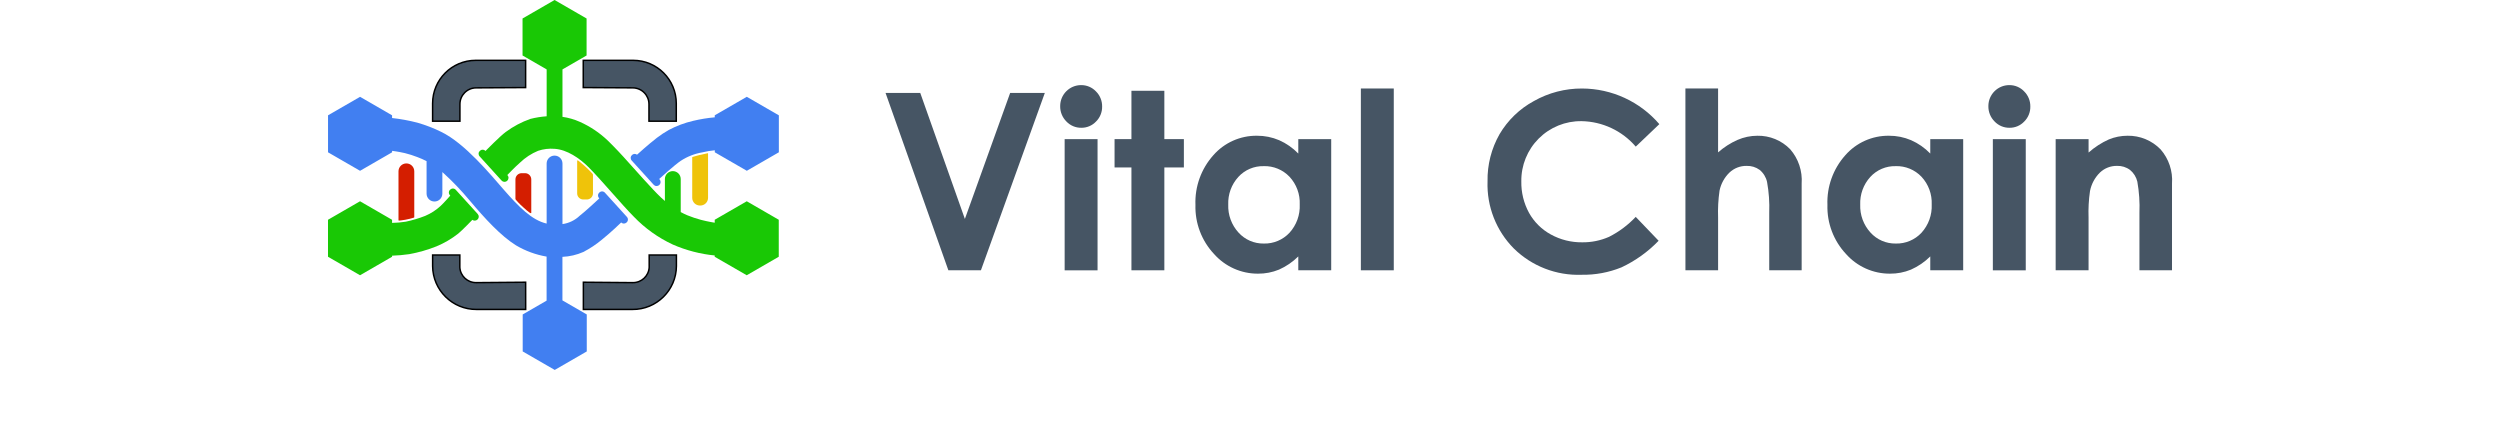
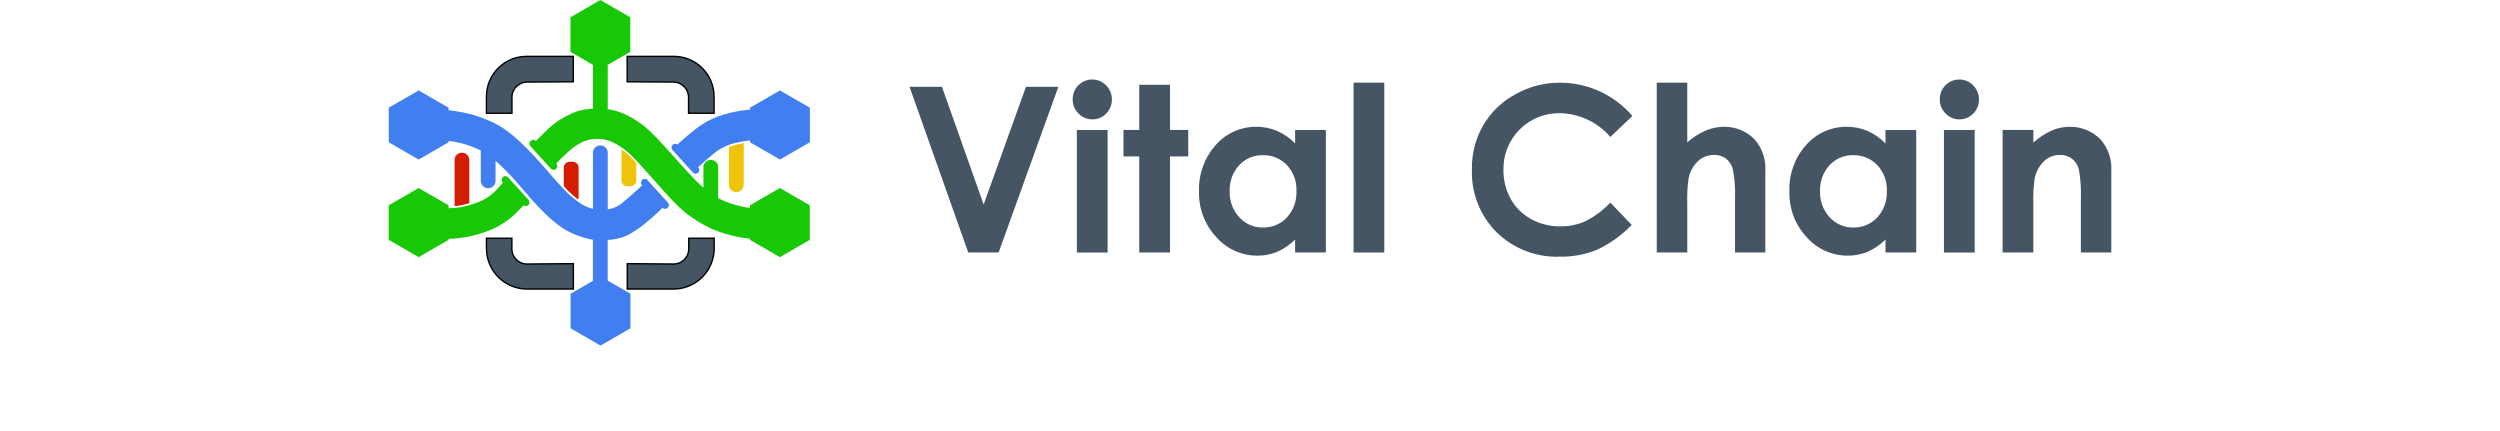
- <svg xmlns="http://www.w3.org/2000/svg" width="353.752" height="60.931" viewBox="0 0 303.752 70.931">
+ <svg xmlns="http://www.w3.org/2000/svg" width="353.752" height="60.931" viewBox="0 0 303.752 75.931">
  <defs>
    <style>
            .prefix__cls-1,.prefix__cls-2{fill:#465564}.prefix__cls-2{stroke:#000;stroke-miterlimit:10;stroke-width:.246px}.prefix__cls-3{fill:#efc30a}.prefix__cls-4{fill:#d41e00}.prefix__cls-5{fill:#417ff1}.prefix__cls-6{fill:#19c805}
        </style>
  </defs>
  <g id="prefix__Group_4479" data-name="Group 4479" transform="translate(-9094.019 -857.149)">
    <g id="prefix__Group_4480" data-name="Group 4480" transform="translate(9185.861 871.168)">
      <path id="prefix__Path_1135" d="M519.565 98.087h5.717l7.35 20.753 7.457-20.753h5.711L535.274 127.3h-5.362z" class="prefix__cls-1" data-name="Path 1135" transform="translate(-519.565 -96.796)" />
      <path id="prefix__Path_1136" d="M659.51 91.96a3.315 3.315 0 0 1 2.444 1.033 3.43 3.43 0 0 1 1.02 2.5 3.388 3.388 0 0 1-1.01 2.472 3.275 3.275 0 0 1-2.416 1.023 3.323 3.323 0 0 1-2.466-1.042 3.488 3.488 0 0 1-1.019-2.532 3.452 3.452 0 0 1 3.445-3.456zm-2.711 8.9h5.421v21.607h-5.42z" class="prefix__cls-1" data-name="Path 1136" transform="translate(-627.298 -91.959)" />
      <path id="prefix__Path_1137" d="M701.352 96.391h5.421v7.963h3.217v4.667h-3.217v16.94h-5.421v-16.94h-2.78v-4.667h2.78z" class="prefix__cls-1" data-name="Path 1137" transform="translate(-660.849 -95.457)" />
      <path id="prefix__Path_1138" d="M778.741 132.1h5.422v21.6h-5.422v-2.28a10.623 10.623 0 0 1-3.184 2.175 8.908 8.908 0 0 1-3.461.665 9.616 9.616 0 0 1-7.24-3.247 11.33 11.33 0 0 1-3.056-8.073 11.607 11.607 0 0 1 2.956-8.2 9.417 9.417 0 0 1 7.181-3.2 9.133 9.133 0 0 1 3.65.735 9.972 9.972 0 0 1 3.154 2.2zm-5.7 4.449a5.479 5.479 0 0 0-4.177 1.777 6.4 6.4 0 0 0-1.662 4.558 6.473 6.473 0 0 0 1.692 4.607 5.483 5.483 0 0 0 4.166 1.807 5.585 5.585 0 0 0 4.236-1.778 6.5 6.5 0 0 0 1.682-4.657 6.311 6.311 0 0 0-1.682-4.567 5.653 5.653 0 0 0-4.254-1.75z" class="prefix__cls-1" data-name="Path 1138" transform="translate(-710.753 -123.2)" />
      <path id="prefix__Path_1139" d="M891.1 94.6h5.421v29.948H891.1z" class="prefix__cls-1" data-name="Path 1139" transform="translate(-812.805 -94.043)" />
      <path id="prefix__Path_1140" d="M1018.445 100.47l-3.889 3.707a12.043 12.043 0 0 0-8.929-4.194 9.784 9.784 0 0 0-9.921 9.92 10.43 10.43 0 0 0 1.27 5.188 9.1 9.1 0 0 0 3.591 3.558 10.429 10.429 0 0 0 5.159 1.292 10.63 10.63 0 0 0 4.425-.9 15.859 15.859 0 0 0 4.4-3.29l3.77 3.934a20.685 20.685 0 0 1-6.117 4.381 16.708 16.708 0 0 1-6.573 1.222 15.131 15.131 0 0 1-11.151-4.32 14.953 14.953 0 0 1-4.339-11.072 15.155 15.155 0 0 1 1.976-7.765 14.692 14.692 0 0 1 5.66-5.461 15.962 15.962 0 0 1 7.934-2.065 16.84 16.84 0 0 1 12.73 5.869z" class="prefix__cls-1" data-name="Path 1140" transform="translate(-890.979 -94.045)" />
      <path id="prefix__Path_1141" d="M1144.79 94.6h5.382v10.526a12.349 12.349 0 0 1 3.2-2.056 8.243 8.243 0 0 1 3.257-.685 7.337 7.337 0 0 1 5.422 2.224 7.774 7.774 0 0 1 1.887 5.66v14.279h-5.342v-9.473a23.325 23.325 0 0 0-.358-5.084 3.548 3.548 0 0 0-1.222-1.986 3.43 3.43 0 0 0-2.135-.655 4.025 4.025 0 0 0-2.83 1.092 5.79 5.79 0 0 0-1.638 2.979 24.652 24.652 0 0 0-.239 4.448v8.679h-5.38z" class="prefix__cls-1" data-name="Path 1141" transform="translate(-1013.034 -94.043)" />
      <path id="prefix__Path_1142" d="M1272.74 132.1h5.422v21.6h-5.422v-2.28a10.625 10.625 0 0 1-3.184 2.175 8.908 8.908 0 0 1-3.461.665 9.617 9.617 0 0 1-7.24-3.247 11.329 11.329 0 0 1-3.055-8.073 11.608 11.608 0 0 1 2.955-8.2 9.417 9.417 0 0 1 7.181-3.2 9.133 9.133 0 0 1 3.65.735 9.972 9.972 0 0 1 3.154 2.2zm-5.7 4.449a5.479 5.479 0 0 0-4.177 1.777 6.405 6.405 0 0 0-1.662 4.558 6.474 6.474 0 0 0 1.692 4.607 5.483 5.483 0 0 0 4.166 1.807 5.585 5.585 0 0 0 4.236-1.778 6.5 6.5 0 0 0 1.682-4.657 6.31 6.31 0 0 0-1.682-4.567 5.654 5.654 0 0 0-4.254-1.75z" class="prefix__cls-1" data-name="Path 1142" transform="translate(-1100.65 -123.2)" />
      <path id="prefix__Path_1143" d="M1385.051 91.96a3.314 3.314 0 0 1 2.444 1.033 3.43 3.43 0 0 1 1.02 2.5 3.388 3.388 0 0 1-1.01 2.472 3.274 3.274 0 0 1-2.416 1.023 3.323 3.323 0 0 1-2.466-1.042 3.487 3.487 0 0 1-1.019-2.532 3.452 3.452 0 0 1 3.445-3.456zm-2.71 8.9h5.421v21.607h-5.421z" class="prefix__cls-1" data-name="Path 1143" transform="translate(-1199.943 -91.959)" />
      <path id="prefix__Path_1144" d="M1434.2 132.093h5.422v2.214a13 13 0 0 1 3.341-2.163 8.075 8.075 0 0 1 3.064-.608 7.418 7.418 0 0 1 5.454 2.244 7.706 7.706 0 0 1 1.884 5.64v14.28H1448v-9.462a23.932 23.932 0 0 0-.346-5.138 3.52 3.52 0 0 0-1.209-1.934 3.384 3.384 0 0 0-2.13-.665 3.991 3.991 0 0 0-2.824 1.1 5.869 5.869 0 0 0-1.635 3.045 24.532 24.532 0 0 0-.237 4.383v8.671h-5.419z" class="prefix__cls-1" data-name="Path 1144" transform="translate(-1241.455 -123.196)" />
    </g>
    <g id="prefix__Group_4481" data-name="Group 4481" transform="translate(9094.019 857.149)">
      <path id="prefix__Path_1145" d="M164.247 243.366h-8.088a7.191 7.191 0 0 1-7.24-7.142V234.4h4.481v2.041a2.666 2.666 0 0 0 2.713 2.509l8.129-.067z" class="prefix__cls-2" data-name="Path 1145" transform="translate(-131.684 -192.394)" />
      <path id="prefix__Path_1146" d="M287.471 243.366h8.088a7.192 7.192 0 0 0 7.24-7.142V234.4h-4.486v2.041a2.665 2.665 0 0 1-2.713 2.509l-8.129-.067z" class="prefix__cls-2" data-name="Path 1146" transform="translate(-245.406 -192.394)" />
      <path id="prefix__Path_1147" d="M153.417 62.658v2.812h-4.5v-2.924a7.1 7.1 0 0 1 7.1-7.1h8.224v4.484l-8.164.048a2.684 2.684 0 0 0-2.66 2.68z" class="prefix__cls-2" data-name="Path 1147" transform="translate(-131.686 -45.506)" />
      <path id="prefix__Path_1148" d="M298.152 62.658v2.812h4.5v-2.924a7.1 7.1 0 0 0-7.1-7.1h-8.224v4.484l8.164.048a2.684 2.684 0 0 1 2.66 2.68z" class="prefix__cls-2" data-name="Path 1148" transform="translate(-245.281 -45.506)" />
      <path id="prefix__Path_1149" d="M281.766 152.784v-5.363a.08.08 0 0 1 .127-.064 16.153 16.153 0 0 1 1.436 1.216c.634.607.907.911 1 1.023a.178.178 0 0 1 .042.117v3.072a1.013 1.013 0 0 1-1.013 1.013h-.583a1.013 1.013 0 0 1-1.009-1.014z" class="prefix__cls-3" data-name="Path 1149" transform="translate(-240.723 -120.936)" />
      <path id="prefix__Path_1150" d="M117.537 159.525v-8.031a1.3 1.3 0 0 1 1.3-1.3 1.3 1.3 0 0 1 1.3 1.3v7.54a.1.1 0 0 1-.069.093c-.1.03-.314.091-.669.187a14.165 14.165 0 0 1-1.469.274 3.114 3.114 0 0 1-.311.025.087.087 0 0 1-.09-.087z" class="prefix__cls-4" data-name="Path 1150" transform="translate(-105.925 -123.275)" />
      <path id="prefix__Path_1151" d="M225.037 163.427v-3.2a1.032 1.032 0 0 1 1.033-1.032h.544a1.032 1.032 0 0 1 1.032 1.032v5.5c0 .05-.049.069-.1.054-.114-.036-.221-.1-.649-.458-.323-.269-.653-.589-1.023-.927a10.292 10.292 0 0 1-.8-.861.176.176 0 0 1-.037-.108z" class="prefix__cls-4" data-name="Path 1151" transform="translate(-194.161 -130.67)" />
      <path id="prefix__Path_1152" d="M387.529 148.15v-6.657a.069.069 0 0 1 .05-.066c.137-.039.547-.171 1.149-.321s1.161-.27 1.35-.3a.05.05 0 0 1 .059.049v7.3a1.269 1.269 0 0 1-1.269 1.269h-.07a1.269 1.269 0 0 1-1.269-1.27z" class="prefix__cls-3" data-name="Path 1152" transform="translate(-327.533 -115.568)" />
      <path id="prefix__Path_1153" d="M102.008 108.786l-3.626-3.995a.634.634 0 0 0-.9-.043l-.027.025a.634.634 0 0 0-.043.9l.051.056c-.269.251-2.447 2.272-3.237 2.864a5.116 5.116 0 0 1-2.835 1.371v-9.977a1.3 1.3 0 1 0-2.608 0v9.893c-2.452-.567-4.569-2.733-7.036-5.553-2.246-2.567-6.42-7.66-10.34-9.557a23.57 23.57 0 0 0-3.931-1.515 30.054 30.054 0 0 0-4.153-.763v-.444L58.049 89l-5.277 3.047v6.093l5.277 3.047 5.277-3.047v-.24s1.029.122 2.116.376a17.046 17.046 0 0 1 2.038.647 14.3 14.3 0 0 1 1.525.672v5.352a1.3 1.3 0 0 0 1.3 1.3 1.3 1.3 0 0 0 1.3-1.3V101.4l.175.155a45.848 45.848 0 0 1 4.3 4.494c2.553 3.033 5.161 5.867 7.659 7.42a14.787 14.787 0 0 0 5.036 1.851v7.256l-3.936 2.273v6.093l5.277 3.047 5.277-3.047v-6.093l-4.01-2.315v-7.172a9.548 9.548 0 0 0 3.438-.8 16.728 16.728 0 0 0 3.064-2.034c1.533-1.233 2.991-2.65 3.174-2.828a.633.633 0 0 0 .867.018l.027-.025a.635.635 0 0 0 .055-.907z" class="prefix__cls-5" data-name="Path 1153" transform="translate(-52.767 -73.052)" />
      <path id="prefix__Path_1154" d="M350.095 89l-5.277 3.047v.332a25.117 25.117 0 0 0-3.553.581 16.594 16.594 0 0 0-4.016 1.5 17.3 17.3 0 0 0-1.952 1.288c-1.477 1.147-3.022 2.552-3.281 2.79a.633.633 0 0 0-.81.034l-.027.025a.634.634 0 0 0-.043.9l3.626 3.995a.635.635 0 0 0 .9.043l.027-.025a.634.634 0 0 0 .044-.9l-.067-.074c.3-.272 2.542-2.311 3.53-2.975a9.329 9.329 0 0 1 3.591-1.411 13.952 13.952 0 0 1 2.037-.341v.331l5.277 3.047 5.277-3.047v-6.087z" class="prefix__cls-5" data-name="Path 1154" transform="translate(-281.11 -73.055)" />
      <path id="prefix__Path_1155" d="M77.414 177.506l-3.626-3.995a.634.634 0 0 0-.9-.043l-.027.025a.634.634 0 0 0-.043.9l.069.076s-1.121 1.271-1.58 1.687a8.746 8.746 0 0 1-2.564 1.656 20.073 20.073 0 0 1-3.179.95 16.215 16.215 0 0 1-2.266.2v-.51L58.02 175.4l-5.277 3.047v6.093l5.277 3.047 5.277-3.047v-.177a25.748 25.748 0 0 0 2.827-.251 23.219 23.219 0 0 0 4.5-1.29 15.307 15.307 0 0 0 3.567-2.092c.7-.575 2.331-2.271 2.331-2.271l-.007-.007a.633.633 0 0 0 .822-.024l.027-.025a.635.635 0 0 0 .043-.9z" class="prefix__cls-6" data-name="Path 1155" transform="translate(-52.743 -142.246)" />
      <path id="prefix__Path_1156" d="M235.363 33.153l-5.278 3.047v.487s-1.1-.17-2.265-.471a18.848 18.848 0 0 1-2.227-.747 11.605 11.605 0 0 1-1.108-.535v-5.443a1.3 1.3 0 1 0-2.608 0v3.615c-.218-.187-.432-.376-.639-.57-1.455-1.365-4.132-4.437-6.194-6.711-1.179-1.3-2.213-2.314-2.564-2.66a16.222 16.222 0 0 0-4.6-3.088 10.752 10.752 0 0 0-2.875-.832v-7.812l3.973-2.294V3.047L203.705 0l-5.277 3.047V9.14l3.973 2.294v7.721a15.351 15.351 0 0 0-2.68.43 15.383 15.383 0 0 0-4.055 2.15c-.938.68-3.342 3.135-3.342 3.135a.634.634 0 0 0-.9-.043l-.027.025a.634.634 0 0 0-.043.9l3.626 3.995a.635.635 0 0 0 .9.043l.027-.025a.634.634 0 0 0 .043-.9l-.03-.033c.143-.15 1.246-1.305 2.085-2.038a9.542 9.542 0 0 1 2.985-1.953 6.761 6.761 0 0 1 2.713-.327c2.031.123 4.128 1.541 5.64 3.064 2.084 2.1 5.472 6.165 7.409 8.11a21.454 21.454 0 0 0 6.427 4.594 22.964 22.964 0 0 0 6.9 1.8v.212l5.277 3.047 5.277-3.047V36.2z" class="prefix__cls-6" data-name="Path 1156" transform="translate(-166.382)" />
    </g>
  </g>
</svg>
